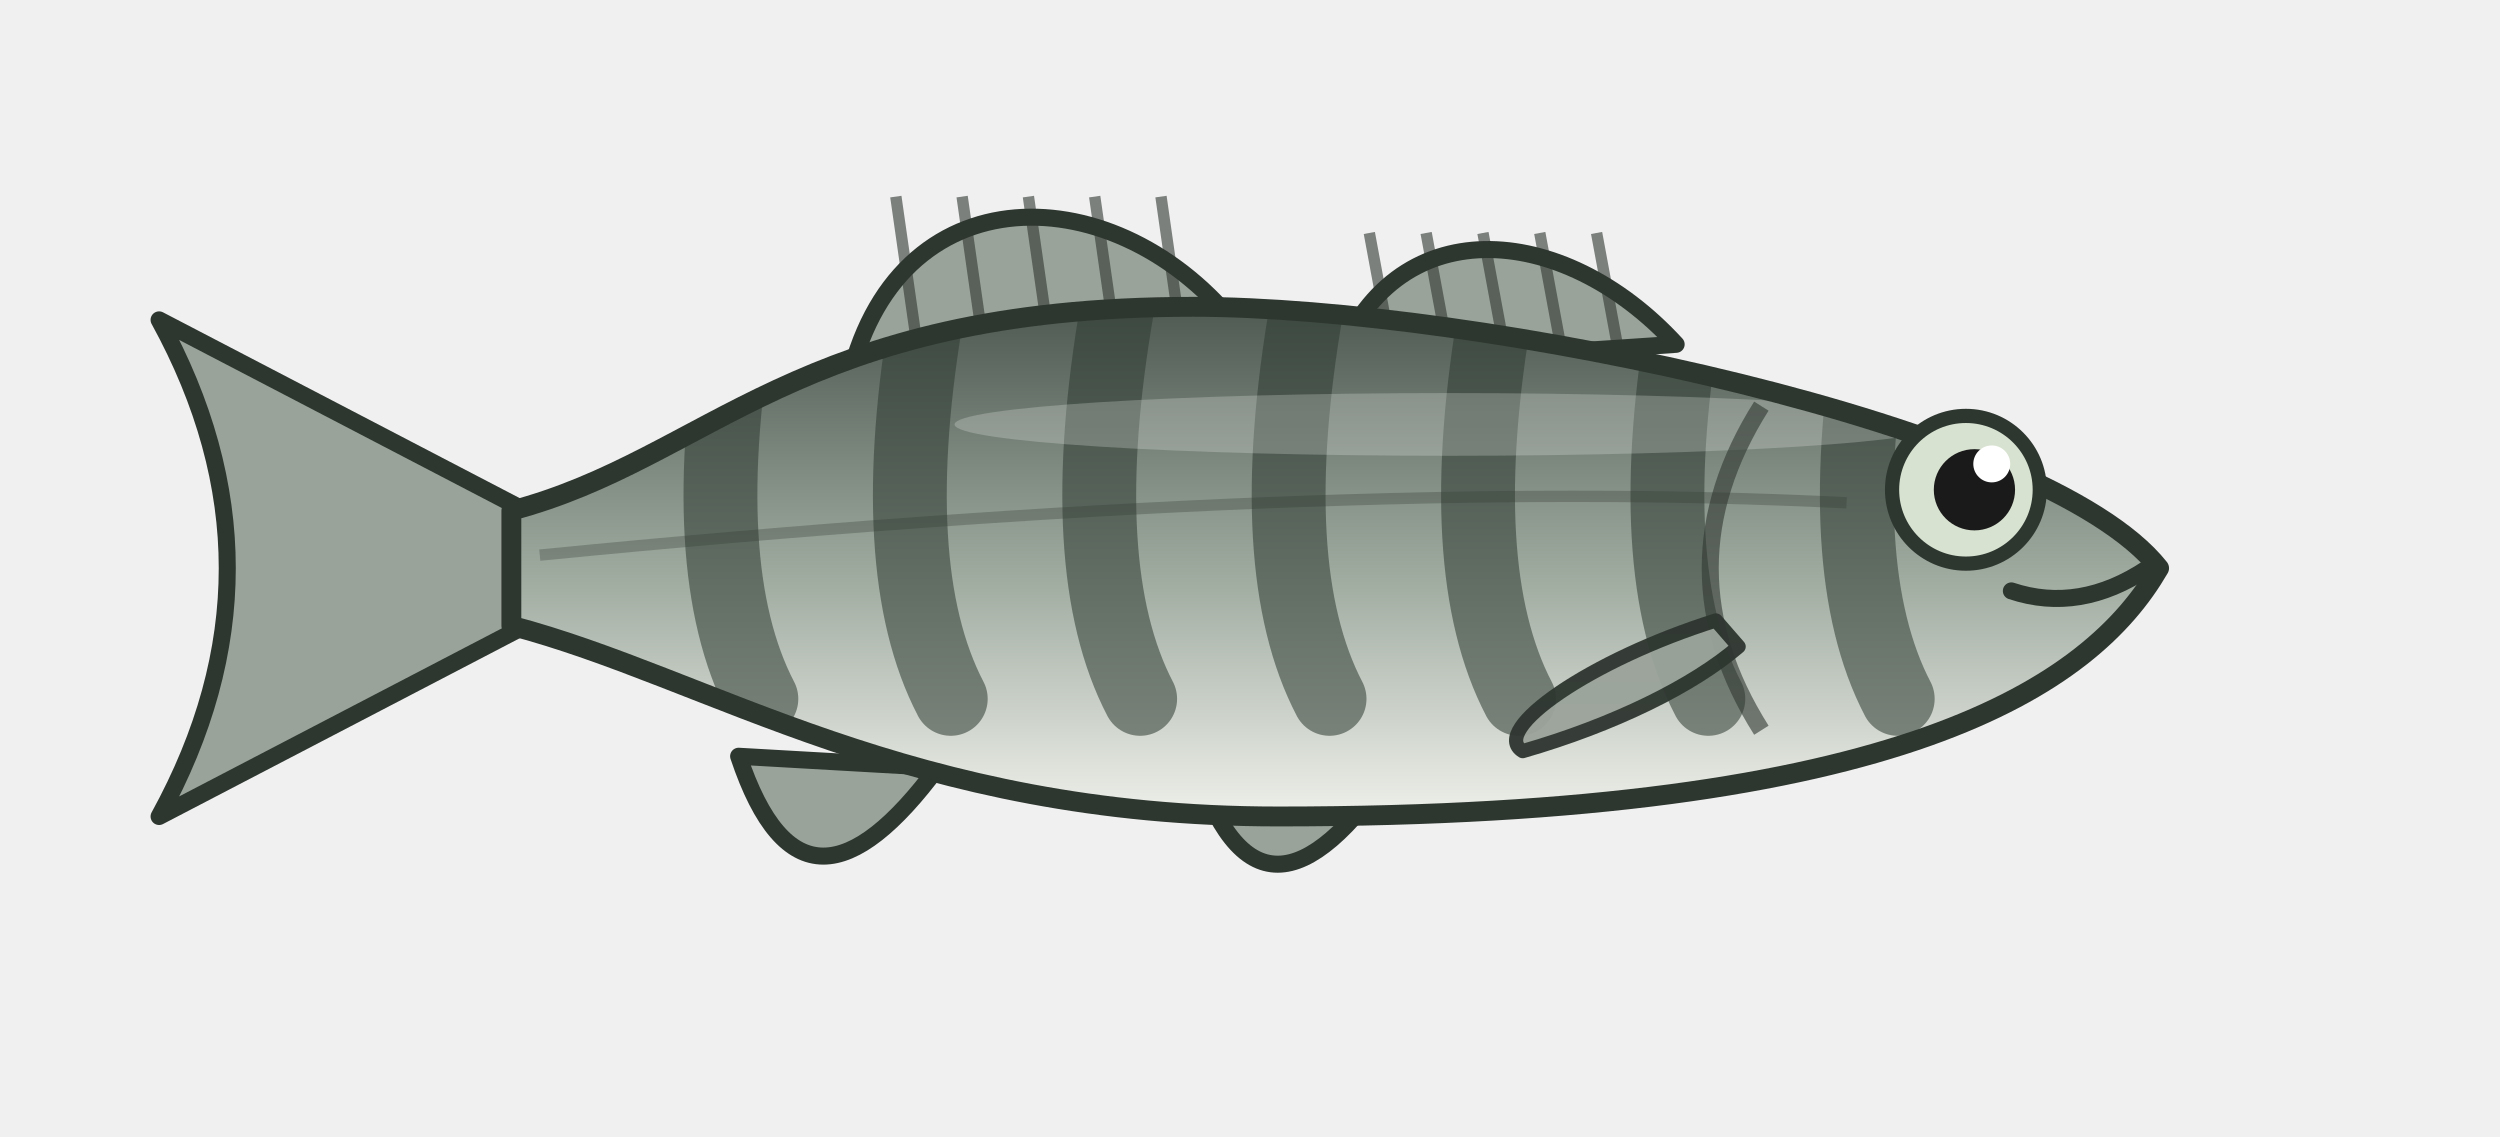
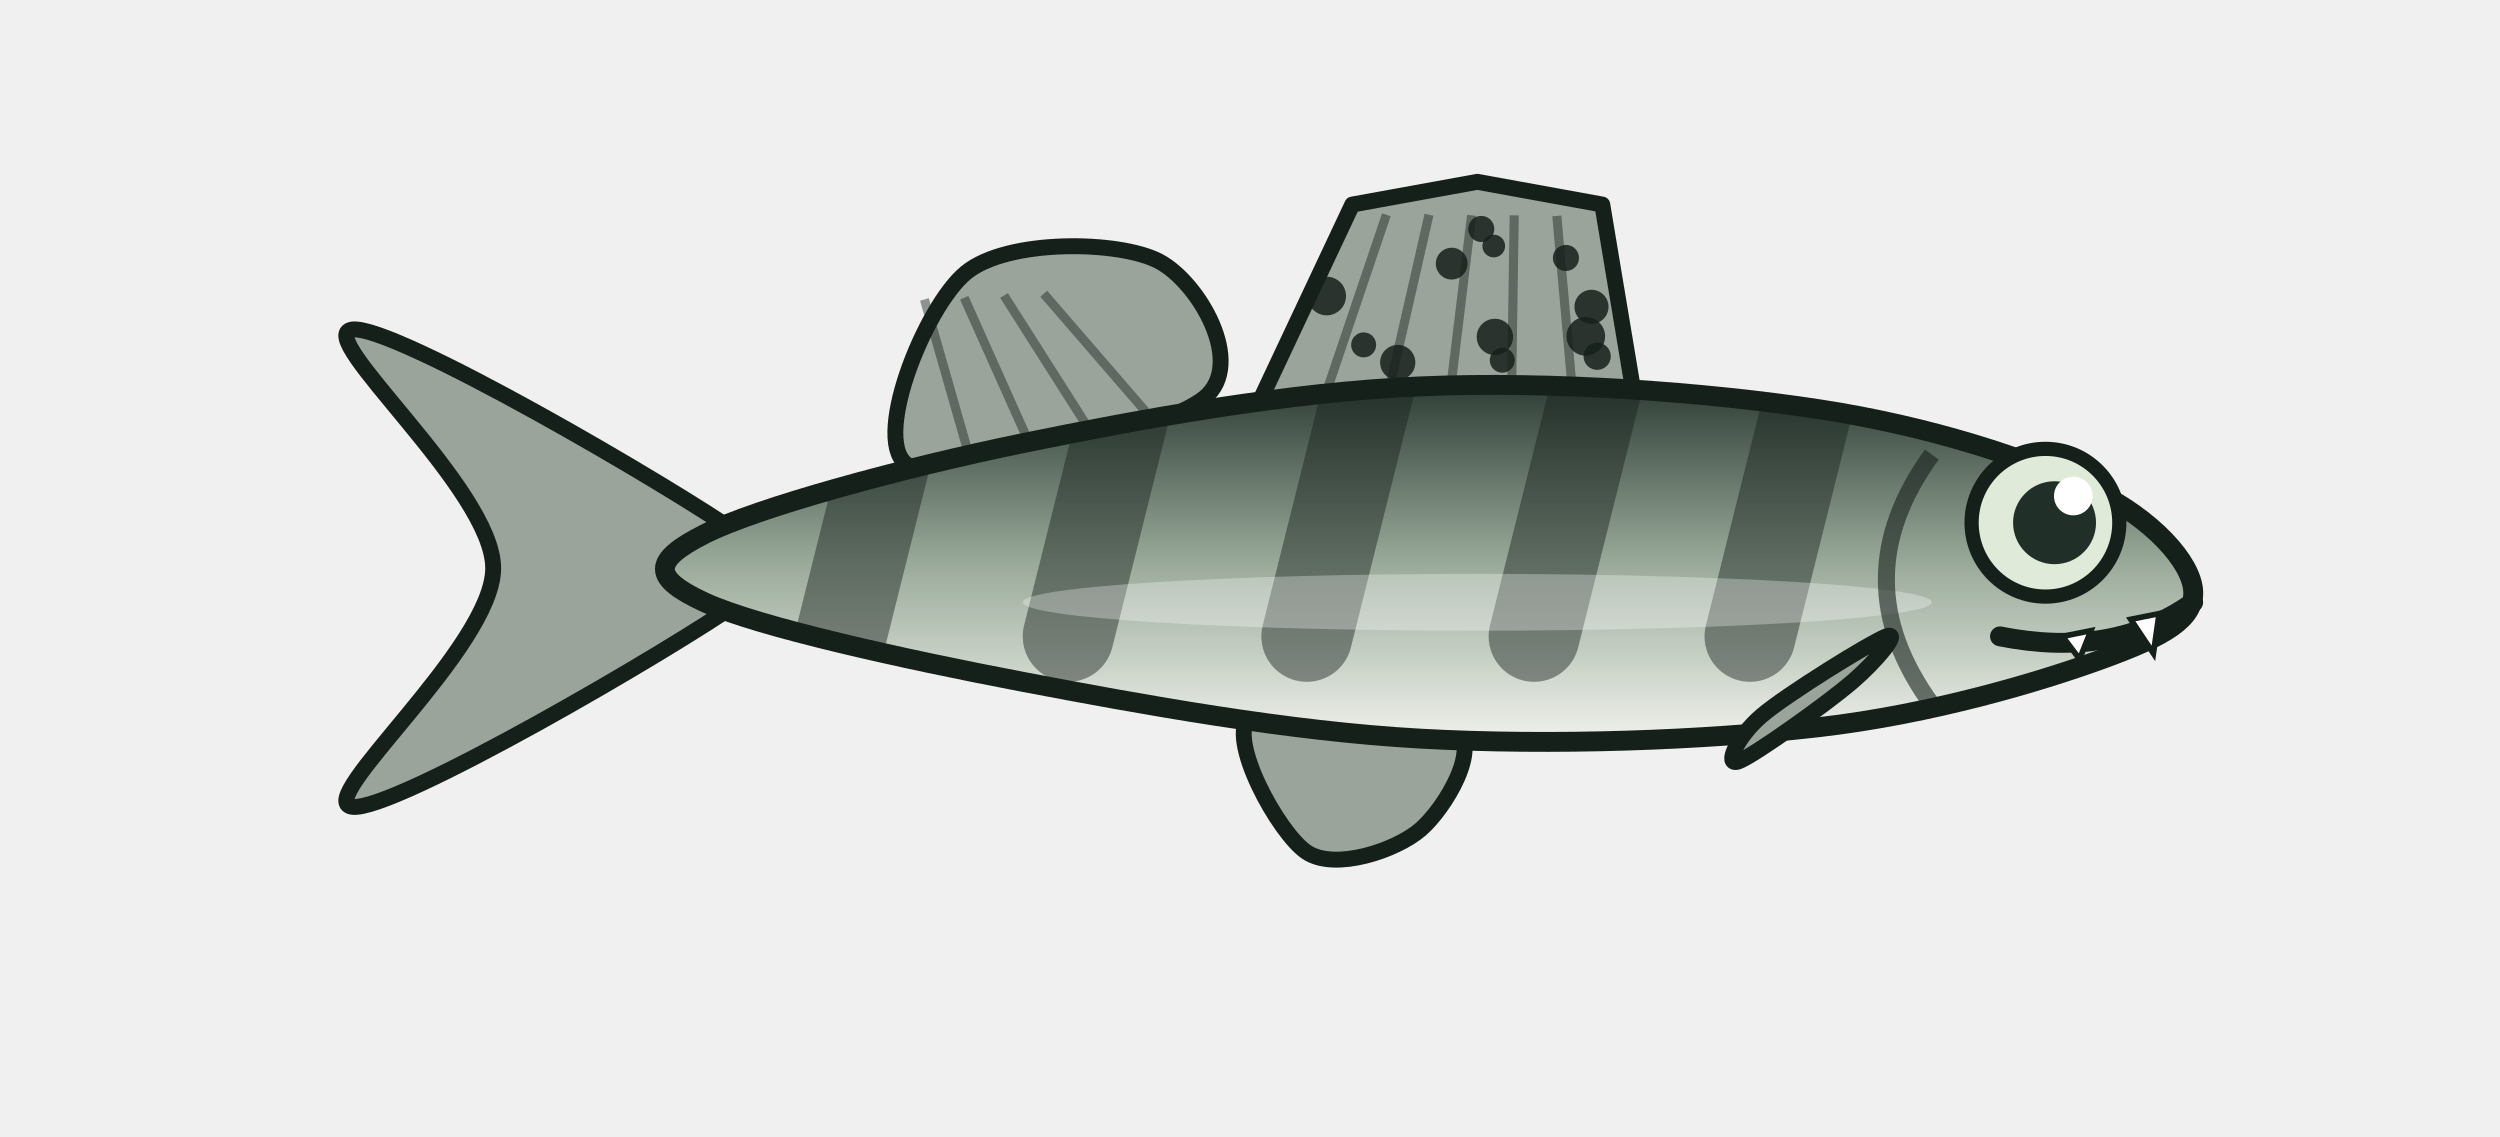
<svg xmlns="http://www.w3.org/2000/svg" viewBox="-20 0 440 200" width="440" height="200">
  <defs>
    <linearGradient id="g" x1="0" y1="0" x2="0" y2="1">
-       <stop offset="0" stop-color="#4E5A52" />
-       <stop offset="0.55" stop-color="#A3AEA3" />
-       <stop offset="1" stop-color="#EEF0EA" />
+       <stop offset="0" stop-color="#2E3E36" />
+       <stop offset="0.5" stop-color="#9AAA9A" />
+       <stop offset="1" stop-color="#F0F2EC" />
    </linearGradient>
    <clipPath id="c">
-       <path d="M360,100 C340,74.7 240,54 190,54 C120,54 105,80.68 70,89.88 L70,110.12 C105,119.32 140,143.7 205,143.7 C315,143.7 348,120.7 360,100 Z" />
+       <path d="M366.0,104.0 C365.7,99.0 359.0,91.3 348.0,86.0 C337.0,80.7 319.7,75.0 300.0,72.0 C280.3,69.0 253.3,67.0 230.0,68.0 C206.7,69.0 181.0,73.7 160.0,78.0 C139.0,82.3 113.3,89.3 104.0,94.0 C94.7,98.7 94.7,101.7 104.0,106.0 C113.3,110.3 139.0,116.0 160.0,120.0 C181.0,124.0 206.7,128.7 230.0,130.0 C253.3,131.3 280.0,130.3 300.0,128.0 C320.0,125.7 339.0,120.0 350.0,116.0 C361.0,112.0 366.3,109.0 366.0,104.0 Z" />
    </clipPath>
  </defs>
-   <path d="M76,91.72 L8,56.3 Q32,100 8,143.7 L76,108.28 Z" fill="#9AA39A" stroke="#2E3630" stroke-width="3" stroke-linejoin="round" />
-   <path d="M130,64.6 C140,28.6 180,31.6 200,60.6 Z" fill="#9AA39A" stroke="#2E3630" stroke-width="3" stroke-linejoin="round" />
-   <line x1="141.667" y1="62.6" x2="137.667" y2="34.6" stroke="#2E3630" stroke-width="2" opacity="0.6" />
-   <line x1="153.333" y1="62.6" x2="149.333" y2="34.6" stroke="#2E3630" stroke-width="2" opacity="0.6" />
-   <line x1="165.0" y1="62.6" x2="161.0" y2="34.6" stroke="#2E3630" stroke-width="2" opacity="0.6" />
-   <line x1="176.667" y1="62.6" x2="172.667" y2="34.6" stroke="#2E3630" stroke-width="2" opacity="0.6" />
-   <line x1="188.333" y1="62.6" x2="184.333" y2="34.6" stroke="#2E3630" stroke-width="2" opacity="0.6" />
-   <path d="M215,64.6 C225,36.6 255,38.8 275,60.6 Z" fill="#9AA39A" stroke="#2E3630" stroke-width="3" stroke-linejoin="round" />
-   <line x1="225.0" y1="62.6" x2="221.0" y2="41.0" stroke="#2E3630" stroke-width="2" opacity="0.6" />
-   <line x1="235.0" y1="62.6" x2="231.0" y2="41.0" stroke="#2E3630" stroke-width="2" opacity="0.6" />
-   <line x1="245.0" y1="62.6" x2="241.0" y2="41.0" stroke="#2E3630" stroke-width="2" opacity="0.6" />
-   <line x1="255.0" y1="62.6" x2="251.0" y2="41.0" stroke="#2E3630" stroke-width="2" opacity="0.6" />
-   <line x1="265.0" y1="62.6" x2="261.0" y2="41.0" stroke="#2E3630" stroke-width="2" opacity="0.6" />
-   <path d="M190,133.1 C198,159.1 210,157.1 225,135.1 Z" fill="#9AA39A" stroke="#2E3630" stroke-width="3" stroke-linejoin="round" />
-   <path d="M110,133.1 C118,157.1 130,155.3 145,135.1 Z" fill="#9AA39A" stroke="#2E3630" stroke-width="3" stroke-linejoin="round" />
-   <path d="M360,100 C340,74.7 240,54 190,54 C120,54 105,80.68 70,89.88 L70,110.12 C105,119.32 140,143.7 205,143.7 C315,143.7 348,120.7 360,100 Z" fill="url(#g)" />
+   <path d="M110.0,94.0 C98.7,86.0 49.2,57.0 42.0,58.0 C34.8,59.0 66.8,86.0 66.8,100.0 C66.8,114.0 34.8,141.0 42.0,142.0 C49.2,143.0 98.7,114.0 110.0,106.0 C121.3,98.0 121.3,102.0 110.0,94.0 Z" fill="#9AA49A" fill-opacity="1" stroke="#16201A" stroke-width="2.8" stroke-linejoin="round" />
+   <path d="M268.0,72.0 L262.0,36.0 L240.0,32.0 L218.0,36.0 L202.0,70.0 Z" fill="#9AA49A" fill-opacity="1" stroke="#16201A" stroke-width="2.8" stroke-linejoin="round" />
+   <line x1="257.0" y1="71.7" x2="254.0" y2="38.0" stroke="#16201A" stroke-width="1.6" opacity="0.45" />
+   <line x1="246.0" y1="71.3" x2="246.5" y2="37.9" stroke="#16201A" stroke-width="1.6" opacity="0.45" />
+   <line x1="235.0" y1="71.0" x2="239.0" y2="37.9" stroke="#16201A" stroke-width="1.6" opacity="0.45" />
+   <line x1="224.0" y1="70.7" x2="231.5" y2="37.8" stroke="#16201A" stroke-width="1.6" opacity="0.45" />
+   <line x1="213.0" y1="70.3" x2="224.0" y2="37.8" stroke="#16201A" stroke-width="1.6" opacity="0.45" />
+   <path d="M192.0,70.0 C199.3,64.0 191.0,49.7 184.0,46.0 C177.0,42.3 157.3,42.0 150.0,48.0 C142.7,54.0 133.0,78.3 140.0,82.0 C147.0,85.7 184.7,76.0 192.0,70.0 Z" fill="#9AA49A" fill-opacity="1" stroke="#16201A" stroke-width="2.8" stroke-linejoin="round" />
+   <line x1="181.6" y1="72.4" x2="163.7" y2="51.7" stroke="#16201A" stroke-width="1.6" opacity="0.45" />
+   <line x1="171.2" y1="74.8" x2="156.7" y2="52.0" stroke="#16201A" stroke-width="1.6" opacity="0.45" />
+   <line x1="160.8" y1="77.2" x2="149.7" y2="52.4" stroke="#16201A" stroke-width="1.6" opacity="0.45" />
+   <line x1="150.4" y1="79.6" x2="142.7" y2="52.7" stroke="#16201A" stroke-width="1.6" opacity="0.45" />
+   <path d="M200.0,126.0 C195.7,129.7 205.0,146.7 210.0,150.0 C215.0,153.3 225.7,149.7 230.0,146.0 C234.3,142.3 241.0,131.3 236.0,128.0 C231.0,124.7 204.3,122.3 200.0,126.0 Z" fill="#9AA49A" fill-opacity="1" stroke="#16201A" stroke-width="2.8" stroke-linejoin="round" />
+   <path d="M366.0,104.0 C365.7,99.0 359.0,91.3 348.0,86.0 C337.0,80.7 319.7,75.0 300.0,72.0 C280.3,69.0 253.3,67.0 230.0,68.0 C206.7,69.0 181.0,73.7 160.0,78.0 C139.0,82.3 113.3,89.3 104.0,94.0 C94.7,98.7 94.7,101.7 104.0,106.0 C113.3,110.3 139.0,116.0 160.0,120.0 C181.0,124.0 206.7,128.7 230.0,130.0 C253.3,131.3 280.0,130.3 300.0,128.0 C320.0,125.7 339.0,120.0 350.0,116.0 C361.0,112.0 366.3,109.0 366.0,104.0 Z" fill="url(#g)" />
  <g clip-path="url(#c)">
-     <path d="M110.0,54 Q102.0,100 114.0,123.0" stroke="#2E3A32" stroke-width="13" fill="none" stroke-linecap="round" opacity="0.55" />
-     <path d="M143.333,54 Q135.333,100 147.333,123.0" stroke="#2E3A32" stroke-width="13" fill="none" stroke-linecap="round" opacity="0.55" />
-     <path d="M176.667,54 Q168.667,100 180.667,123.0" stroke="#2E3A32" stroke-width="13" fill="none" stroke-linecap="round" opacity="0.55" />
-     <path d="M210.0,54 Q202.0,100 214.0,123.0" stroke="#2E3A32" stroke-width="13" fill="none" stroke-linecap="round" opacity="0.55" />
-     <path d="M243.333,54 Q235.333,100 247.333,123.0" stroke="#2E3A32" stroke-width="13" fill="none" stroke-linecap="round" opacity="0.55" />
-     <path d="M276.667,54 Q268.667,100 280.667,123.0" stroke="#2E3A32" stroke-width="13" fill="none" stroke-linecap="round" opacity="0.55" />
-     <path d="M310.0,54 Q302.0,100 314.0,123.0" stroke="#2E3A32" stroke-width="13" fill="none" stroke-linecap="round" opacity="0.55" />
-     <path d="M75,97.7 Q215.0,83.9 305,88.5" stroke="#2E3630" stroke-width="2" fill="none" opacity="0.3" />
-     <ellipse cx="235.0" cy="74.7" rx="87.0" ry="5.52" fill="#FFFFFF" opacity="0.22" />
+     <path d="M140,64 L128,112" stroke="#16201A" stroke-width="16" opacity="0.45" stroke-linecap="round" />
+     <path d="M180,64 L168,112" stroke="#16201A" stroke-width="16" opacity="0.45" stroke-linecap="round" />
+     <path d="M222,64 L210,112" stroke="#16201A" stroke-width="16" opacity="0.45" stroke-linecap="round" />
+     <path d="M262,64 L250,112" stroke="#16201A" stroke-width="16" opacity="0.45" stroke-linecap="round" />
+     <path d="M300,64 L288,112" stroke="#16201A" stroke-width="16" opacity="0.45" stroke-linecap="round" />
+     <ellipse cx="240.0" cy="106" rx="80.0" ry="5" fill="#FFFFFF" opacity="0.3" />
  </g>
-   <path d="M360,100 C340,74.7 240,54 190,54 C120,54 105,80.68 70,89.88 L70,110.12 C105,119.32 140,143.7 205,143.7 C315,143.7 348,120.7 360,100 Z" fill="none" stroke="#2E3630" stroke-width="3.5" stroke-linejoin="round" />
-   <path d="M290,71.48 Q272,100 290,128.52" fill="none" stroke="#2E3630" stroke-width="3" opacity="0.6" />
-   <path d="M282,109.2 C260,116.1 242,128.52 248,132.2 C264,127.6 278,120.7 286,113.8 Z" fill="#9AA39A" stroke="#2E3630" stroke-width="2.5" stroke-linejoin="round" opacity="0.95" />
-   <circle cx="326.0" cy="86.2" r="13" fill="#D8E2D0" stroke="#2E3630" stroke-width="2.5" />
-   <circle cx="327.5" cy="86.2" r="7.15" fill="#1A1A1A" />
-   <circle cx="330.55" cy="81.65" r="3.25" fill="#FFFFFF" />
-   <path d="M358,100 Q346,108 334,104" fill="none" stroke="#2E3630" stroke-width="3" stroke-linecap="round" />
+   <path d="M366.0,104.0 C365.7,99.0 359.0,91.3 348.0,86.0 C337.0,80.7 319.7,75.0 300.0,72.0 C280.3,69.0 253.3,67.0 230.0,68.0 C206.7,69.0 181.0,73.7 160.0,78.0 C139.0,82.3 113.3,89.3 104.0,94.0 C94.7,98.7 94.7,101.7 104.0,106.0 C113.3,110.3 139.0,116.0 160.0,120.0 C181.0,124.0 206.7,128.7 230.0,130.0 C253.3,131.3 280.0,130.3 300.0,128.0 C320.0,125.7 339.0,120.0 350.0,116.0 C361.0,112.0 366.3,109.0 366.0,104.0 Z" fill="none" stroke="#16201A" stroke-width="3.5" stroke-linejoin="round" />
+   <circle cx="243.1" cy="59.3" r="3.2" fill="#16201A" opacity="0.85" />
+   <circle cx="259.1" cy="59.2" r="3.4" fill="#16201A" opacity="0.85" />
+   <circle cx="213.5" cy="52.1" r="3.4" fill="#16201A" opacity="0.85" />
+   <circle cx="244.4" cy="63.4" r="2.2" fill="#16201A" opacity="0.85" />
+   <circle cx="235.5" cy="46.4" r="2.8" fill="#16201A" opacity="0.85" />
+   <circle cx="240.7" cy="40.3" r="2.3" fill="#16201A" opacity="0.85" />
+   <circle cx="226.0" cy="63.8" r="3.1" fill="#16201A" opacity="0.85" />
+   <circle cx="220.0" cy="60.7" r="2.2" fill="#16201A" opacity="0.85" />
+   <circle cx="242.9" cy="43.3" r="2.0" fill="#16201A" opacity="0.85" />
+   <circle cx="255.6" cy="45.4" r="2.3" fill="#16201A" opacity="0.85" />
+   <circle cx="261.1" cy="62.7" r="2.4" fill="#16201A" opacity="0.85" />
+   <circle cx="260.1" cy="54.0" r="3.0" fill="#16201A" opacity="0.85" />
+   <path d="M320,80 Q304,102.0 320,124" fill="none" stroke="#16201A" stroke-width="3" opacity="0.6" />
+   <path d="M312.0,112.0 C309.3,113.0 294.3,122.3 290.0,126.0 C285.7,129.7 283.3,135.0 286.0,134.0 C288.7,133.0 301.7,123.7 306.0,120.0 C310.3,116.3 314.7,111.0 312.0,112.0 Z" fill="#9AA49A" fill-opacity="1" stroke="#16201A" stroke-width="2.8" stroke-linejoin="round" />
+   <circle cx="340" cy="92" r="13" fill="#E0EAD8" stroke="#16201A" stroke-width="2.5" />
+   <circle cx="341.6" cy="92" r="7.3" fill="#203028" />
+   <circle cx="344.9" cy="87.3" r="3.4" fill="#FFFFFF" />
+   <path d="M366,106 Q352,116 332,112" fill="none" stroke="#16201A" stroke-width="3.5" stroke-linecap="round" />
+   <g fill="#FFFFFF" stroke="#16201A" stroke-width="1">
+     <path d="M360,108 l-1,7 l-4,-6 Z" />
+     <path d="M348,111 l-2,5 l-3,-4 Z" />
+   </g>
+   <path d="M366.0,104.0 C365.7,99.0 359.0,91.3 348.0,86.0 C337.0,80.7 319.7,75.0 300.0,72.0 C280.3,69.0 253.3,67.0 230.0,68.0 C206.7,69.0 181.0,73.7 160.0,78.0 C139.0,82.3 113.3,89.3 104.0,94.0 C94.7,98.7 94.7,101.7 104.0,106.0 C113.3,110.3 139.0,116.0 160.0,120.0 C181.0,124.0 206.7,128.7 230.0,130.0 C253.3,131.3 280.0,130.3 300.0,128.0 C320.0,125.7 339.0,120.0 350.0,116.0 C361.0,112.0 366.3,109.0 366.0,104.0 Z" fill="#FFFFFF" opacity="0" />
</svg>
